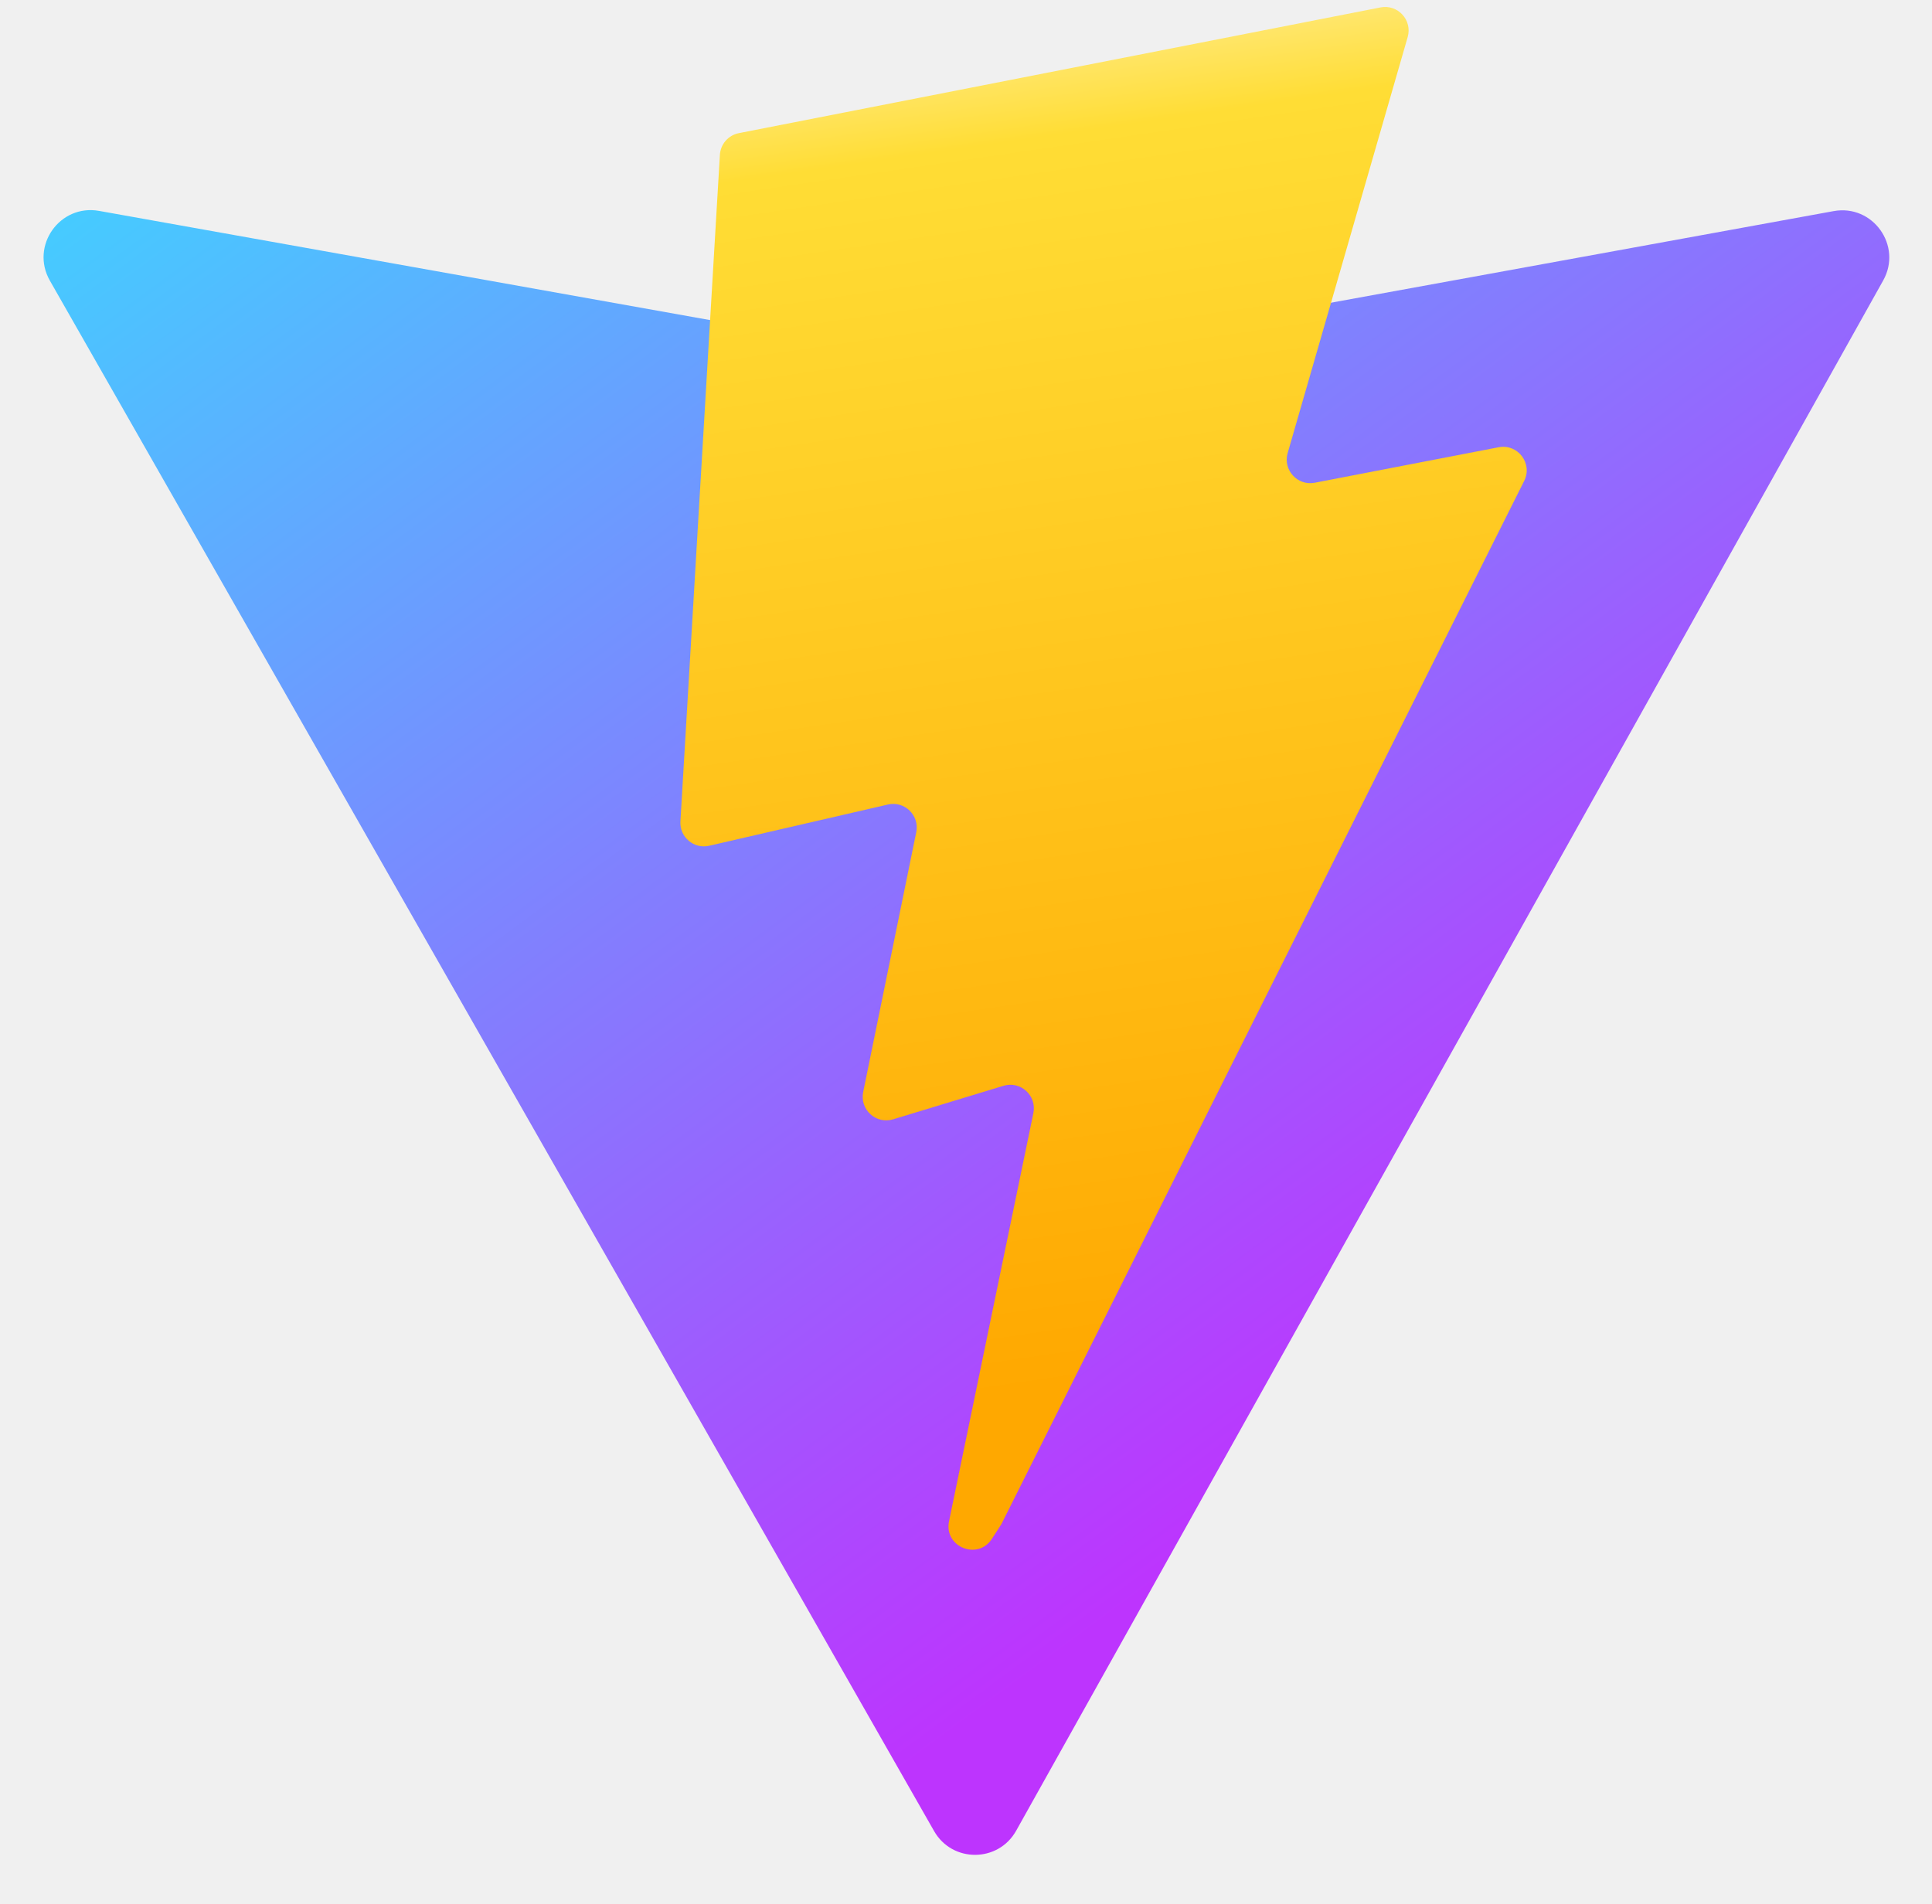
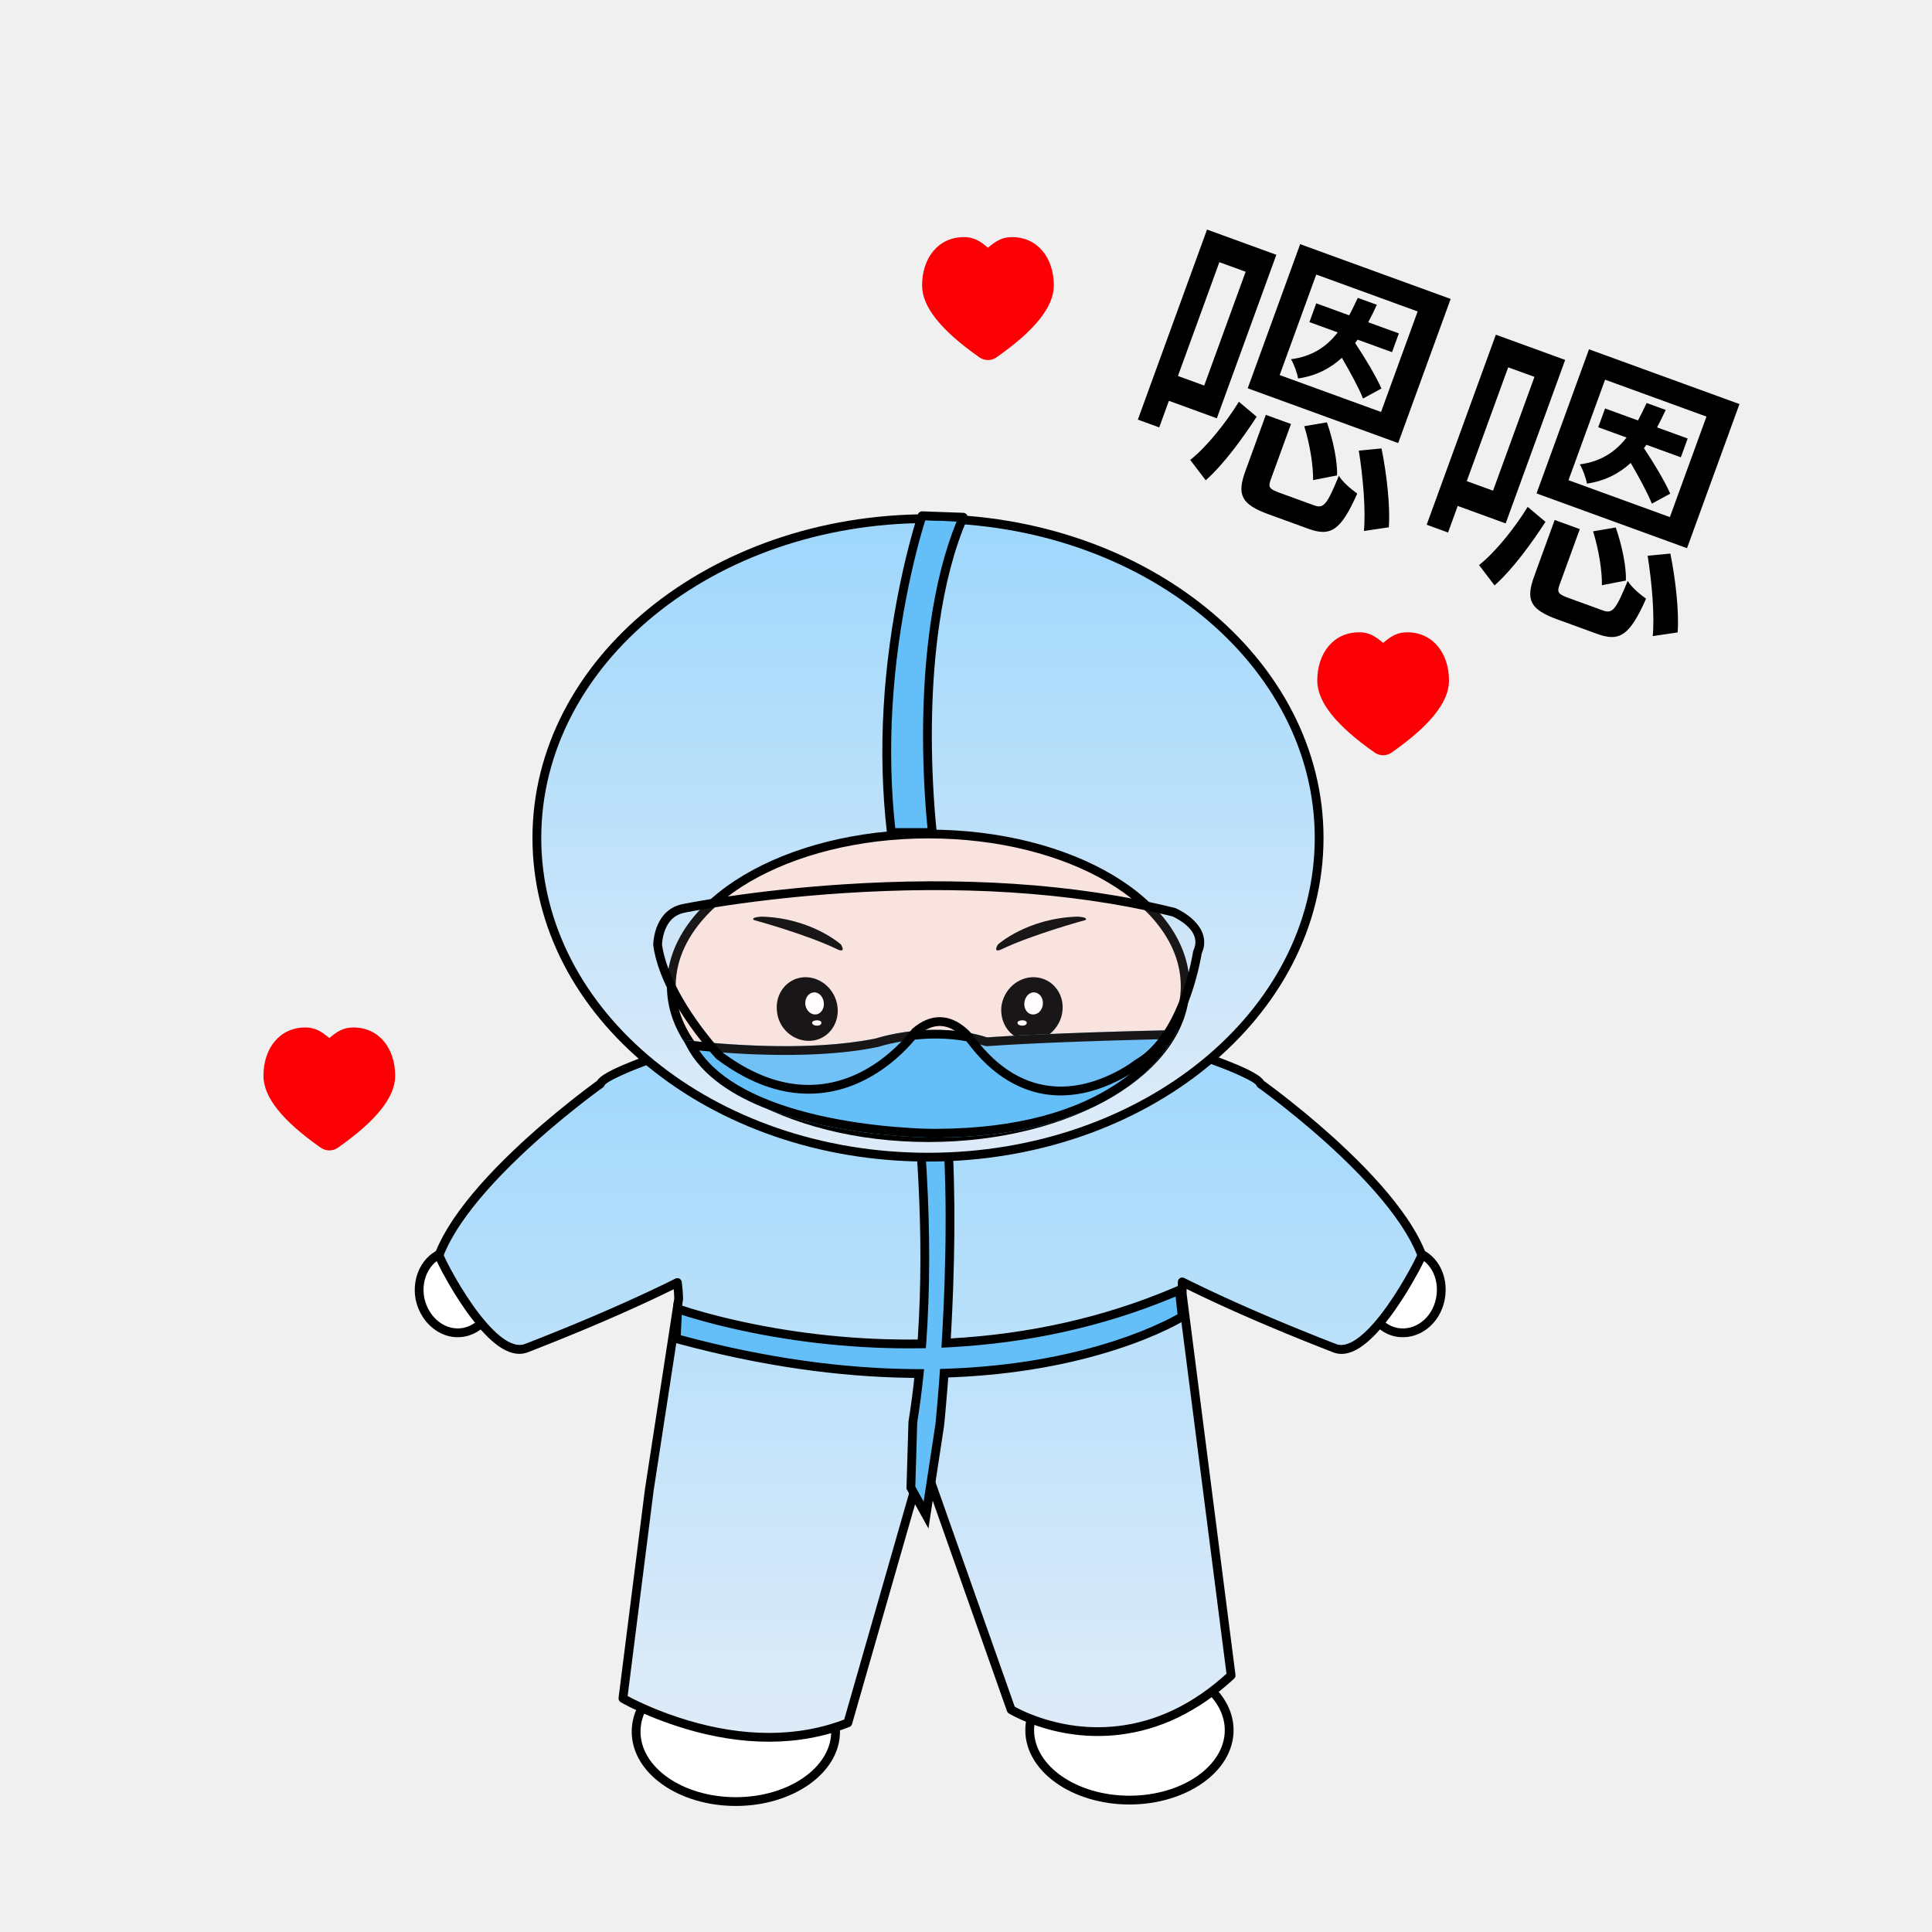
- <svg xmlns="http://www.w3.org/2000/svg" width="410" height="404" viewBox="0 0 410 404" fill="none">
-   <path d="M399.641 59.525L215.643 388.545C211.844 395.338 202.084 395.378 198.228 388.618L10.582 59.556C6.381 52.19 12.68 43.267 21.028 44.759L205.223 77.682C206.398 77.892 207.601 77.89 208.776 77.676L389.119 44.806C397.439 43.289 403.768 52.143 399.641 59.525Z" fill="url(#paint0_linear)" />
-   <path d="M292.965 1.574L156.801 28.255C154.563 28.694 152.906 30.59 152.771 32.866L144.395 174.33C144.198 177.662 147.258 180.248 150.51 179.498L188.42 170.749C191.967 169.931 195.172 173.055 194.443 176.622L183.18 231.775C182.422 235.487 185.907 238.661 189.532 237.56L212.947 230.446C216.577 229.344 220.065 232.527 219.297 236.242L201.398 322.875C200.278 328.294 207.486 331.249 210.492 326.603L212.5 323.5L323.454 102.072C325.312 98.365 322.108 94.137 318.036 94.923L279.014 102.454C275.347 103.161 272.227 99.746 273.262 96.158L298.731 7.867C299.767 4.273 296.636 0.855 292.965 1.574Z" fill="url(#paint1_linear)" />
+ <svg xmlns="http://www.w3.org/2000/svg" version="1.1" viewBox="0 0 440 440" height="440px" width="440px">
  <defs>
-     <linearGradient id="paint0_linear" x1="6" y1="33" x2="235" y2="344" gradientUnits="userSpaceOnUse">
-       <stop stop-color="#41D1FF" />
-       <stop offset="1" stop-color="#BD34FE" />
+     <linearGradient id="linearGradient-1" y2="94.96%" x2="50%" y1="0.456%" x1="50%">
+       <stop offset="0%" stop-color="#9ED7FC" />
+       <stop offset="100%" stop-color="#DDEBF8" />
    </linearGradient>
-     <linearGradient id="paint1_linear" x1="194.651" y1="8.818" x2="236.076" y2="292.989" gradientUnits="userSpaceOnUse">
-       <stop stop-color="#FFEA83" />
-       <stop offset="0.083" stop-color="#FFDD35" />
-       <stop offset="1" stop-color="#FFA800" />
+     <linearGradient id="linearGradient-2" y2="94.96%" x2="50%" y1="0.456%" x1="50%">
+       <stop offset="0%" stop-color="#9ED7FC" />
+       <stop offset="100%" stop-color="#DDEBF8" />
    </linearGradient>
  </defs>
+   <g fill-rule="evenodd" fill="none" stroke-width="1" stroke="none" id="嗯嗯">
+     <g fill-rule="nonzero" transform="translate(60, 41.83078)">
+       <g transform="translate(83.87133, 335.6189)" id="脚">
+         <path fill="#FFFFFF" id="椭圆-4" d="M23.715,1 C36.186,1 46.43,8.126 46.43,16.923 C46.43,25.719 36.186,32.845 23.715,32.845 C11.133,32.845 1,25.719 1,16.923 C1,8.126 11.133,1 23.715,1 Z" />
+         <path fill="#000000" id="椭圆-4备份" d="M23.715,0 C21.582,0 19.514,0.199 17.545,0.574 L16.812,0.722 C7.099,2.812 0,9.21 0,16.923 C0,26.371 10.652,33.845 23.715,33.845 C36.704,33.845 47.43,26.345 47.43,16.923 C47.43,9.231 40.282,2.82 30.591,0.725 L29.859,0.576 C27.896,0.2 25.836,0 23.715,0 Z M23.715,2 C35.721,2 45.43,8.79 45.43,16.923 C45.43,25.056 35.721,31.845 23.715,31.845 C11.636,31.845 2,25.084 2,16.923 C2,8.762 11.636,2 23.715,2 Z" />
+         <path fill="#FFFFFF" id="椭圆-4-拷贝" d="M113.35,0.666 C125.821,0.666 136.065,7.792 136.065,16.589 C136.065,25.385 125.821,32.511 113.35,32.511 C100.879,32.511 90.635,25.385 90.635,16.589 C90.635,7.792 100.879,0.666 113.35,0.666 Z" />
+         <path fill="#000000" id="椭圆-4-拷贝备份" d="M113.35,-0.334 C111.892,-0.334 110.462,-0.24 109.073,-0.058 L108.32,0.049 C97.703,1.69 89.635,8.416 89.635,16.589 C89.635,26.011 100.36,33.511 113.35,33.511 C126.339,33.511 137.065,26.011 137.065,16.589 C137.065,8.416 128.996,1.69 118.38,0.049 L117.626,-0.058 C116.237,-0.24 114.808,-0.334 113.35,-0.334 Z M113.35,1.666 C125.356,1.666 135.065,8.455 135.065,16.589 C135.065,24.722 125.356,31.511 113.35,31.511 C101.343,31.511 91.635,24.722 91.635,16.589 C91.635,8.455 101.343,1.666 113.35,1.666 Z" />
+       </g>
+       <g transform="translate(34.45812, 190.977)" id="衣服">
+         <path fill="#FFFFFF" id="椭圆-504" d="M17.677,59.682 C18.679,64.915 15.784,69.703 11.219,70.594 C6.765,71.484 2.311,68.144 1.198,63.022 C0.195,57.789 3.091,53.001 7.656,52.11 C12.11,51.219 16.564,54.56 17.677,59.682 Z" />
+         <path fill="#000000" id="椭圆-504备份" d="M7.46,51.129 C2.308,52.135 -0.881,57.486 0.215,63.21 C1.442,68.853 6.386,72.58 11.415,71.574 C16.48,70.586 19.647,65.398 18.711,59.784 L18.654,59.469 C17.433,53.851 12.489,50.124 7.46,51.129 Z M16.639,59.63 L16.697,59.883 L16.695,59.87 C17.593,64.558 15.049,68.827 11.027,69.612 C7.126,70.392 3.176,67.415 2.175,62.81 C1.282,58.145 3.825,53.876 7.847,53.092 C11.674,52.326 15.547,55.176 16.639,59.63 Z" />
+         <path fill="#FFFFFF" id="椭圆-504" d="M227.233,52.11 C231.798,53.001 234.582,57.789 233.58,63.022 C232.578,68.144 228.124,71.484 223.559,70.594 C219.105,69.703 216.21,64.915 217.212,59.682 C218.214,54.56 222.779,51.219 227.233,52.11 Z" />
+         <path fill="#000000" id="椭圆-504备份-2" d="M216.23,59.49 C215.138,65.193 218.299,70.562 223.363,71.574 C228.508,72.578 233.459,68.846 234.561,63.214 C235.663,57.463 232.562,52.131 227.429,51.129 C222.369,50.117 217.326,53.889 216.23,59.49 Z M227.037,53.091 C231.034,53.87 233.502,58.114 232.598,62.834 C231.7,67.422 227.758,70.394 223.75,69.612 C219.824,68.827 217.3,64.539 218.194,59.87 C219.085,55.318 223.111,52.305 227.037,53.091 Z" />
+         <path fill="url(#linearGradient-1)" id="形状结合" d="M73.796,1.001 L161.427,1.781 C162.829,3.761 166.433,4.641 168.206,4.964 L168.108,4.008 C168.108,4.008 191.602,11.134 192.604,14.029 C192.604,14.029 222.557,35.297 229.349,53.001 C229.683,52.889 217.435,77.72 209.306,74.157 C190.704,66.938 178.409,60.95 174.788,59.134 L174.788,61.909 L185.923,148.76 C160.87,171.92 135.817,156.554 135.817,156.554 L115.774,99.767 L98.627,159.56 C73.796,169.359 47.407,153.993 47.407,153.993 L53.42,106.448 L60.1,63.022 C60.1,62.148 59.989,60.816 59.815,59.277 C55.866,61.248 43.724,67.117 25.583,74.157 C17.343,77.72 5.095,52.889 5.54,53.001 C12.332,35.297 42.285,14.029 42.285,14.029 C43.287,11.134 66.781,4.008 66.781,4.008 L66.419,7.548 C67.332,5.749 67.895,5.121 67.895,5.121 C76.237,3.988 74.196,1.426 73.842,1.048 L73.818,1.023 C73.804,1.009 73.796,1.001 73.796,1.001 Z" />
+         <path fill="#000000" id="形状结合备份" d="M58.967,60.811 L59.011,61.291 L59.055,61.879 C59.074,62.156 59.086,62.408 59.094,62.633 L59.099,62.946 L52.431,106.296 L46.415,153.868 C46.364,154.266 46.557,154.655 46.904,154.857 L47.349,155.107 L47.917,155.411 L48.554,155.741 C48.665,155.798 48.779,155.855 48.896,155.914 L49.625,156.273 C51.787,157.323 54.235,158.371 56.921,159.35 C69.506,163.934 82.528,165.421 94.737,161.934 C96.178,161.522 97.598,161.042 98.994,160.491 L99.099,160.442 C99.336,160.315 99.513,160.097 99.588,159.836 L115.872,103.051 L134.874,156.887 C134.95,157.103 135.098,157.287 135.294,157.406 L135.496,157.525 L135.902,157.752 L136.339,157.984 L136.828,158.231 C138.044,158.833 139.444,159.434 141.009,159.994 C146.896,162.099 153.427,163.072 160.316,162.283 C169.424,161.239 178.291,157.177 186.602,149.494 L186.685,149.407 C186.866,149.194 186.951,148.913 186.915,148.633 L175.788,61.85 L175.788,60.746 L176.85,61.268 L178.477,62.054 L180.181,62.864 L181.961,63.696 L183.189,64.263 L184.45,64.839 L185.744,65.424 L187.071,66.018 L188.43,66.62 L190.529,67.539 L191.968,68.161 L194.186,69.108 L196.475,70.071 L198.832,71.049 L201.259,72.04 L202.915,72.709 L205.454,73.721 L207.185,74.403 L208.944,75.089 C211.77,76.329 214.926,74.937 218.319,71.558 L218.806,71.062 C219.456,70.382 220.116,69.632 220.783,68.815 L221.284,68.19 C221.452,67.977 221.62,67.761 221.789,67.54 L222.296,66.866 L222.806,66.169 C222.977,65.932 223.148,65.692 223.319,65.448 C225.13,62.87 226.874,60.004 228.379,57.239 L228.75,56.551 L229.095,55.895 L229.41,55.281 L229.691,54.718 L229.91,54.264 L230.069,53.922 L230.19,53.646 L230.27,53.445 L230.317,53.296 L230.34,53.174 L230.357,53.053 L230.359,53.015 L230.355,52.94 C230.353,52.926 230.35,52.911 230.346,52.895 L230.311,52.765 L230.275,52.645 C229.313,50.116 227.865,47.454 225.979,44.671 C222.63,39.73 217.976,34.506 212.345,29.143 C208.154,25.15 203.666,21.31 199.178,17.761 L198.022,16.853 L196.91,15.993 L195.848,15.184 L194.839,14.426 L193.62,13.528 L193.383,13.357 L193.323,13.263 C192.816,12.518 191.67,11.737 189.878,10.849 L189.291,10.565 L188.661,10.274 C188.552,10.225 188.442,10.175 188.33,10.125 L187.635,9.822 L186.897,9.51 L186.115,9.188 L184.862,8.688 C184.013,8.354 183.112,8.012 182.165,7.662 L180.711,7.133 C178.401,6.302 175.952,5.469 173.483,4.662 L171.262,3.946 L168.398,3.051 L168.284,3.023 C167.793,2.933 167.328,3.224 167.167,3.666 L167.149,3.719 L167.079,3.703 C164.861,3.16 163.03,2.315 162.243,1.203 C162.057,0.941 161.757,0.784 161.436,0.781 L73.805,2.86874416e-05 C72.93,-0.006 72.484,1.022 73.038,1.654 L73.12,1.74 C73.293,1.925 73.365,2.129 73.268,2.294 L73.224,2.361 C72.969,2.716 72.335,3.082 71.265,3.414 L70.843,3.536 C70.548,3.617 70.225,3.695 69.874,3.77 L69.325,3.88 C69.23,3.898 69.133,3.915 69.034,3.933 L68.419,4.035 L67.773,4.127 L67.776,4.11 C67.845,3.438 67.247,2.906 66.605,3.023 L66.359,3.091 L64.558,3.651 L62.642,4.262 C59.758,5.191 56.873,6.163 54.178,7.133 L52.724,7.662 C52.014,7.925 51.329,8.183 50.673,8.436 L49.622,8.848 L48.433,9.327 L47.692,9.636 L46.991,9.936 C46.764,10.034 46.544,10.131 46.331,10.227 L45.712,10.512 C45.612,10.559 45.513,10.605 45.417,10.651 L44.858,10.925 C43.154,11.781 42.058,12.54 41.566,13.263 L41.505,13.357 L40.82,13.856 L39.552,14.798 L38.516,15.582 L37.429,16.417 L36.295,17.301 C36.102,17.452 35.907,17.606 35.711,17.761 C31.223,21.31 26.735,25.15 22.544,29.143 C16.913,34.506 12.259,39.73 8.91,44.671 L8.539,45.226 C6.955,47.624 5.702,49.93 4.807,52.135 L4.661,52.503 L4.644,52.535 C4.581,52.66 4.543,52.796 4.532,52.933 C4.52,53.073 4.535,53.177 4.562,53.293 C4.577,53.357 4.598,53.425 4.624,53.5 L4.72,53.75 L4.856,54.066 L5.029,54.447 L5.15,54.703 L5.423,55.263 C5.471,55.361 5.521,55.461 5.573,55.564 L5.9,56.203 L6.256,56.882 C6.318,56.999 6.381,57.116 6.445,57.234 C7.918,59.972 9.667,62.857 11.486,65.448 L11.998,66.168 L12.508,66.864 C12.593,66.978 12.678,67.091 12.762,67.203 L13.268,67.864 C17.896,73.813 22.203,76.708 25.98,75.075 L27.775,74.375 L29.54,73.679 L31.275,72.989 L33.82,71.963 L36.297,70.949 L38.703,69.95 L41.038,68.965 L42.554,68.317 L44.039,67.677 L45.491,67.044 L46.911,66.419 L48.297,65.802 L49.651,65.194 L50.971,64.595 L52.887,63.713 L54.122,63.137 L55.911,62.292 L57.621,61.47 L58.967,60.811 Z M75.313,2.014 L160.941,2.776 L161.112,2.963 C162.582,4.497 165.1,5.414 168.026,5.947 L168.141,5.962 C168.559,5.99 168.933,5.754 169.105,5.401 L169.118,5.367 L171.138,6.006 L171.634,6.165 C174.498,7.088 177.363,8.054 180.034,9.014 C181.259,9.455 182.416,9.885 183.494,10.301 L184.468,10.683 L185.123,10.946 L186.059,11.334 L186.65,11.585 L187.485,11.952 L188.005,12.188 L188.495,12.417 L188.954,12.638 L189.38,12.85 L189.774,13.053 L190.133,13.246 L190.457,13.428 L190.746,13.6 L190.997,13.759 L191.209,13.906 L191.383,14.04 C191.511,14.146 191.597,14.237 191.639,14.313 L191.659,14.356 C191.727,14.553 191.855,14.724 192.025,14.845 L192.886,15.469 L193.644,16.03 L194.642,16.779 C194.813,16.908 194.986,17.04 195.161,17.173 L196.237,17.999 L197.36,18.874 C197.55,19.024 197.743,19.176 197.937,19.33 C202.38,22.843 206.823,26.644 210.966,30.591 C216.501,35.864 221.065,40.987 224.323,45.794 L224.679,46.325 C226.194,48.618 227.385,50.809 228.227,52.883 L228.281,53.02 L228.1,53.413 L227.895,53.839 L227.623,54.383 L227.318,54.977 L226.983,55.613 L226.623,56.282 C225.151,58.986 223.446,61.788 221.682,64.299 L221.183,64.999 L220.688,65.675 C220.606,65.786 220.524,65.895 220.442,66.003 L219.952,66.641 C219.708,66.953 219.466,67.256 219.225,67.549 L218.746,68.121 C215.173,72.313 212.002,74.247 209.708,73.241 L207.987,72.57 L206.295,71.904 L203.811,70.914 L201.392,69.936 L199.816,69.291 L197.508,68.335 L195.267,67.393 L193.81,66.774 L191.682,65.859 L189.623,64.96 L187.634,64.079 L186.347,63.502 L184.475,62.652 L182.674,61.822 L181.514,61.281 L179.834,60.486 L178.755,59.969 L177.197,59.212 L175.714,58.479 C175.554,58.399 175.394,58.319 175.236,58.24 C174.571,57.906 173.788,58.39 173.788,59.134 L173.788,61.909 L173.797,62.036 L184.864,148.371 L185.244,148.025 C177.246,155.42 168.775,159.3 160.089,160.296 C153.529,161.048 147.298,160.119 141.683,158.111 C140.193,157.578 138.864,157.008 137.716,156.439 L137.262,156.209 L136.858,155.995 L136.636,155.872 L116.717,99.434 L116.67,99.32 C116.281,98.521 115.07,98.596 114.813,99.491 L97.803,158.804 L98.26,158.63 C96.924,159.157 95.567,159.617 94.187,160.011 C82.448,163.364 69.83,161.924 57.605,157.471 C54.986,156.517 52.601,155.495 50.498,154.474 L50.138,154.298 L49.464,153.96 L48.85,153.642 L48.483,153.445 L54.412,106.573 L61.089,63.174 L61.1,63.022 L61.099,62.813 L61.084,62.35 L61.056,61.828 C61.05,61.736 61.044,61.642 61.037,61.545 L60.988,60.935 L60.926,60.269 L60.851,59.547 C60.837,59.422 60.823,59.294 60.809,59.165 C60.731,58.474 59.99,58.072 59.368,58.382 L57.834,59.141 L56.768,59.661 L55.669,60.191 L54.537,60.731 L52.776,61.559 L51.561,62.123 L49.677,62.986 L47.721,63.869 L46.377,64.468 L45.001,65.075 L42.879,65.999 L40.686,66.941 L38.424,67.898 L36.878,68.544 L35.302,69.196 L32.881,70.185 L31.23,70.852 L29.549,71.524 L27.84,72.201 L25.221,73.225 C23.013,74.179 20.072,72.556 16.775,68.928 L16.301,68.396 C15.905,67.942 15.503,67.459 15.098,66.949 L14.61,66.325 C14.528,66.218 14.446,66.111 14.364,66.003 L13.87,65.34 L13.373,64.652 C13.29,64.535 13.206,64.417 13.123,64.299 C11.353,61.777 9.644,58.959 8.206,56.287 L7.847,55.612 L7.516,54.974 L7.218,54.382 L6.957,53.845 L6.712,53.318 L6.595,53.05 L6.474,53.359 C7.384,50.987 8.76,48.458 10.566,45.794 C13.823,40.987 18.388,35.864 23.923,30.591 C28.066,26.644 32.509,22.843 36.952,19.33 L38.096,18.431 C38.283,18.285 38.469,18.141 38.652,17.999 L39.727,17.173 L40.752,16.398 L42.003,15.469 L42.864,14.845 C43,14.748 43.109,14.619 43.182,14.471 L43.23,14.356 C43.278,14.218 43.506,14.014 43.892,13.759 L44.143,13.6 C44.188,13.572 44.235,13.544 44.283,13.515 L44.589,13.339 L44.931,13.151 L45.308,12.953 L45.718,12.745 L46.394,12.417 L46.884,12.188 L47.404,11.952 L48.239,11.585 L49.135,11.206 L49.766,10.946 L50.421,10.683 L50.758,10.55 C52.013,10.057 53.385,9.543 54.855,9.014 C57.145,8.191 59.576,7.364 62.028,6.563 L64.233,5.852 L65.632,5.409 L65.425,7.447 C65.312,8.549 66.81,8.989 67.311,8 L67.59,7.466 L67.853,6.992 C67.981,6.769 68.103,6.568 68.218,6.388 L68.44,6.053 L68.776,6.003 C72.276,5.454 74.247,4.574 74.991,3.309 C75.231,2.902 75.333,2.477 75.316,2.057 L75.313,2.014 Z" />
+       </g>
+       <g transform="translate(94.00183, 189.5288)" id="衣服线条">
+         <path fill="#64BEF8" id="形状结合" d="M104.221,0 C104.221,0 104.444,3.563 107.005,5.345 C107.005,5.345 88.118,13.276 60.55,14.047 C63.133,33.66 62.445,58.033 61.469,74.512 C77.877,73.705 96.193,70.411 114.577,62.466 L115.245,68.479 C115.245,68.479 96.573,80.29 61.02,81.376 C60.495,88.643 60.016,93.198 60.016,93.198 L56.899,113.686 L53.447,107.45 L53.892,92.53 C54.484,88.861 54.961,85.155 55.341,81.453 C39.776,81.418 21.285,79.309 0,73.489 L0.334,66.697 C0.334,66.697 23.851,75.228 55.928,74.693 C57.951,46.773 54.931,20.545 54.096,14.091 C40.193,13.896 24.451,11.767 8.017,6.013 C8.017,6.013 9.465,3.229 9.353,0.334 C9.353,0.334 51.665,16.702 104.221,0 Z" />
+         <path fill="#000000" id="形状结合备份-2" d="M105.139,-1.341 L103.918,-0.953 C74.825,8.293 46.828,8.367 22.319,2.946 C18.798,2.167 15.673,1.333 12.982,0.5 L12.207,0.256 L11.157,-0.088 L10.367,-0.361 L9.714,-0.599 L8.295,-1.147 L8.354,0.372 C8.399,1.541 8.164,2.804 7.741,4.055 C7.638,4.358 7.53,4.644 7.421,4.907 L7.263,5.271 L7.183,5.443 L7.13,5.551 L6.597,6.575 L7.687,6.957 L8.778,7.334 C23.333,12.299 38.148,14.756 52.97,15.071 L53.213,15.075 L53.338,16.09 L53.569,18.067 L53.721,19.443 L53.87,20.865 L54.017,22.33 L54.23,24.607 L54.368,26.177 L54.501,27.787 L54.629,29.436 L54.752,31.123 L54.869,32.846 L54.981,34.605 L55.085,36.398 L55.183,38.24 C55.775,49.907 55.787,61.583 55.053,72.845 L54.993,73.704 L55.912,73.693 C41.595,73.931 27.926,72.411 15.421,69.729 C11.355,68.857 7.714,67.924 4.549,66.991 L3.636,66.718 L2.792,66.457 L2.018,66.21 L1.321,65.98 L0.675,65.757 L-0.598,65.295 L-1.038,74.242 L1.03,74.804 C19.541,79.762 36.905,82.194 53.088,82.434 L54.229,82.447 L54.346,81.351 C53.958,85.134 53.479,88.81 52.905,92.371 L52.893,92.5 L52.439,107.695 L57.446,116.739 L61.005,93.348 L61.129,92.122 L61.317,90.102 L61.508,87.93 L61.7,85.612 L61.891,83.157 L61.951,82.345 L63.233,82.295 C77.331,81.685 89.743,79.384 100.426,75.918 C104.844,74.485 108.659,72.948 111.864,71.408 C112.286,71.205 112.686,71.007 113.065,70.816 L113.792,70.44 C114.025,70.318 114.248,70.199 114.461,70.082 L114.982,69.793 L115.353,69.58 L115.779,69.324 L116.308,68.99 L115.421,61.012 L114.18,61.548 L113.15,61.988 C97.003,68.816 79.997,72.48 62.532,73.454 L62.68,70.763 C62.703,70.339 62.724,69.915 62.746,69.492 L62.867,66.96 L62.975,64.443 L63.071,61.941 C63.68,44.903 63.365,29.036 61.778,15.798 L61.681,15.011 L63.054,14.958 C73.735,14.491 83.814,12.963 93.073,10.697 C97.019,9.732 100.542,8.697 103.598,7.661 L104.484,7.356 C104.626,7.306 104.766,7.257 104.902,7.208 L105.688,6.924 L106.799,6.504 L107.392,6.267 L109.069,5.562 L107.576,4.524 C106.936,4.079 106.425,3.461 106.032,2.705 C105.716,2.099 105.494,1.44 105.352,0.779 L105.29,0.467 L105.249,0.209 C105.243,0.17 105.239,0.135 105.235,0.102 L105.219,-0.062 L105.139,-1.341 Z M103.407,1.303 L103.436,1.432 C103.599,2.111 103.861,2.867 104.258,3.629 L104.424,3.932 C104.595,4.23 104.783,4.513 104.989,4.78 L105.157,4.987 L104.621,5.184 L103.822,5.469 C103.683,5.517 103.542,5.566 103.397,5.616 L102.956,5.767 C99.954,6.785 96.485,7.803 92.598,8.755 C82.758,11.162 71.975,12.727 60.522,13.048 L59.414,13.079 L59.559,14.178 C60.672,22.635 61.234,32.269 61.341,42.66 L61.357,44.898 C61.363,46.397 61.36,47.912 61.348,49.44 L61.324,51.742 L61.287,54.063 C61.25,56.006 61.2,57.967 61.137,59.946 L61.056,62.329 C61.026,63.125 60.995,63.925 60.962,64.726 L60.857,67.139 L60.739,69.564 L60.611,72.003 C60.588,72.41 60.565,72.818 60.542,73.226 L60.405,75.565 L61.518,75.511 L62.647,75.451 C79.953,74.486 96.826,70.909 112.884,64.268 L113.731,63.913 L114.179,67.948 L113.801,68.163 L113.187,68.498 L112.515,68.85 C112.399,68.911 112.279,68.971 112.158,69.033 L111.399,69.411 C111.267,69.475 111.134,69.54 110.997,69.605 C107.872,71.107 104.14,72.611 99.808,74.016 C89.031,77.513 76.447,79.807 62.097,80.339 L60.088,80.404 L59.897,83.007 L59.77,84.651 L59.579,87.005 L59.389,89.217 L59.209,91.181 L59.022,93.093 L56.351,110.632 L54.454,107.207 L54.889,92.625 L54.879,92.689 C55.46,89.09 55.944,85.375 56.336,81.555 L56.448,80.456 L55.343,80.453 L54.231,80.447 C37.897,80.308 20.325,77.902 1.546,72.872 L1.038,72.734 L1.267,68.069 L2.191,68.365 C2.329,68.408 2.469,68.452 2.613,68.496 L3.509,68.769 C3.665,68.815 3.823,68.862 3.984,68.909 C7.195,69.856 10.885,70.802 15.001,71.685 C27.648,74.397 41.466,75.934 55.945,75.692 L56.86,75.677 L56.926,74.765 C57.831,62.273 57.807,49.259 57.082,36.287 L56.977,34.483 L56.865,32.713 L56.747,30.98 L56.623,29.283 L56.494,27.624 L56.36,26.004 L56.222,24.424 L56.079,22.885 L55.933,21.388 L55.784,19.935 L55.556,17.839 L55.401,16.499 L55.245,15.207 L54.977,13.103 L54.11,13.091 L53.013,13.072 C38.775,12.769 24.547,10.464 10.557,5.822 L9.371,5.422 L9.456,5.199 C9.516,5.041 9.576,4.873 9.635,4.695 L9.765,4.296 C10.013,3.495 10.193,2.688 10.286,1.887 L10.301,1.732 L10.861,1.922 L11.596,2.161 L12.391,2.411 C15.133,3.26 18.311,4.108 21.888,4.899 C46.165,10.268 73.806,10.316 102.562,1.563 L103.407,1.303 Z" />
+       </g>
+       <g transform="translate(61.26778, 74.62239)" id="头">
+         <path fill="url(#linearGradient-2)" id="帽子" d="M90.078,1.666 C139.294,1.666 179.156,34.179 179.156,74.376 C179.156,114.572 139.294,147.086 90.078,147.086 C40.862,147.086 1,114.572 1,74.376 C1,34.179 40.862,1.666 90.078,1.666 Z" />
+         <path fill="#000000" id="帽子备份" d="M90.078,0.666 C40.34,0.666 0,33.586 0,74.376 C0,115.166 40.34,148.086 90.078,148.086 C139.816,148.086 180.156,115.166 180.156,74.376 C180.156,33.586 139.816,0.666 90.078,0.666 Z M90.078,2.666 C138.791,2.666 178.156,34.79 178.156,74.376 C178.156,113.962 138.791,146.086 90.078,146.086 C41.365,146.086 2,113.962 2,74.376 C2,34.79 41.365,2.666 90.078,2.666 Z" />
+         <path fill="#64BEF8" id="蓝色" d="M98.095,2.334 C85.847,30.505 91.08,73.147 91.08,73.147 C85.513,73.147 81.727,73.147 81.727,73.147 C77.273,34.732 88.742,2 88.742,2 L98.095,2.334 Z" />
+         <path fill="#000000" id="蓝色备份" d="M98.131,0.335 L88.778,0.001 C88.336,-0.015 87.937,0.26 87.795,0.678 L87.513,1.551 L87.336,2.119 L87.003,3.228 L86.646,4.461 L86.522,4.899 C85.574,8.283 84.626,12.141 83.742,16.405 C79.961,34.634 78.507,54.059 80.734,73.262 C80.792,73.766 81.219,74.147 81.727,74.147 L91.08,74.147 C91.68,74.147 92.144,73.623 92.073,73.028 L91.954,71.931 L91.902,71.403 L91.805,70.371 L91.709,69.267 L91.568,67.479 L91.522,66.849 C90.577,53.544 90.708,39.183 92.653,25.715 C93.967,16.617 96.055,8.533 99.012,1.733 C99.293,1.086 98.835,0.36 98.131,0.335 Z M89.459,2.026 L96.61,2.281 L96.563,2.398 C93.853,9.059 91.919,16.806 90.674,25.429 C88.705,39.061 88.573,53.555 89.527,66.991 L89.62,68.247 L89.716,69.435 L89.813,70.552 L89.965,72.146 L82.621,72.146 L82.72,73.032 C80.521,54.064 81.96,34.846 85.7,16.811 C86.512,12.894 87.378,9.327 88.248,6.162 L88.57,5.007 L88.806,4.186 L89.141,3.056 L89.459,2.026 Z" />
+         <path fill="#F8E3DE" id="椭圆-5" d="M90.189,73.485 C122.48,73.485 148.647,88.962 148.647,108.114 C148.647,127.155 122.48,142.632 90.189,142.632 C57.899,142.632 31.621,127.155 31.621,108.114 C31.621,88.962 57.899,73.485 90.189,73.485 Z" />
+         <path fill="#000000" id="椭圆-5备份" d="M90.189,72.485 C57.384,72.485 30.621,88.29 30.621,108.114 C30.621,127.845 57.413,143.632 90.189,143.632 C122.945,143.632 149.647,127.857 149.647,108.114 C149.647,88.278 122.974,72.485 90.189,72.485 Z M90.189,74.485 C122.014,74.485 147.647,89.663 147.647,108.114 C147.647,126.471 121.985,141.632 90.189,141.632 C58.373,141.632 32.621,126.458 32.621,108.114 C32.621,89.676 58.344,74.485 90.189,74.485 Z" />
+         <g transform="translate(50.25652, 92.30287)" id="左眼">
+           <path fill="#000000" id="形状-11" d="M1.963,0 C13.321,0.334 20.002,6.347 20.002,6.347 C21.226,8.462 19.222,7.46 19.222,7.46 C12.096,4.009 0.182,0.779 0.182,0.779 C-0.709,0.111 1.963,0 1.963,0 Z" />
+           <path fill="#000000" id="椭圆-1" d="M11.539,13.807 C15.325,13.584 18.777,16.591 19.222,20.599 C19.668,24.608 16.884,28.06 13.098,28.282 C9.201,28.505 5.749,25.499 5.415,21.49 C4.97,17.482 7.753,14.03 11.539,13.807 Z" />
+           <path fill="#FFFFFF" id="椭圆-2" d="M13.766,17.259 C14.991,17.148 15.993,18.261 16.104,19.709 C16.216,21.045 15.325,22.27 14.212,22.27 C13.098,22.381 11.985,21.267 11.873,19.931 C11.762,18.484 12.653,17.37 13.766,17.259 Z" />
+           <path fill="#FFFFFF" id="椭圆-3-拷贝" d="M14.546,23.606 C15.102,23.606 15.548,23.828 15.548,24.162 C15.548,24.608 15.102,24.831 14.546,24.831 C13.989,24.831 13.432,24.608 13.432,24.162 C13.432,23.828 13.989,23.606 14.546,23.606 Z" />
+         </g>
+         <g transform="translate(105.6043, 92.30287)" id="右眼">
+           <path fill="#000000" id="形状-11" d="M20.328,0.779 C20.328,0.779 8.413,4.009 1.176,7.46 C1.176,7.46 -0.828,8.462 0.396,6.347 C0.396,6.347 7.077,0.334 18.546,0 C18.546,0 21.107,0.111 20.328,0.779 L20.328,0.779 Z" />
+           <path fill="#000000" id="椭圆-1" d="M15.094,21.49 C14.649,25.499 11.197,28.505 7.411,28.282 C3.514,28.06 0.842,24.608 1.176,20.599 C1.621,16.591 5.073,13.584 8.859,13.807 C12.756,14.03 15.54,17.482 15.094,21.49 Z" />
+           <path fill="#FFFFFF" id="椭圆-2" d="M10.64,19.931 C10.529,21.267 9.527,22.381 8.302,22.27 C7.189,22.27 6.298,21.045 6.409,19.709 C6.521,18.261 7.523,17.148 8.748,17.259 C9.861,17.37 10.752,18.484 10.64,19.931 Z" />
+           <path fill="#FFFFFF" id="椭圆-3-拷贝" d="M5.964,23.606 C6.521,23.606 6.966,23.828 6.966,24.162 C6.966,24.608 6.521,24.831 5.964,24.831 C5.407,24.831 4.85,24.608 4.85,24.162 C4.85,23.828 5.407,23.606 5.964,23.606 Z" />
+         </g>
+         <path fill="#64BEF8" id="口罩" d="M34.404,120.362 C34.404,120.362 60.014,123.814 78.275,120.028 C78.275,120.028 90.969,115.797 103.551,119.806 C103.551,119.806 116.022,118.804 146.865,118.136 C146.865,118.136 137.512,142.743 91.192,142.632 C91.192,142.632 43.757,142.632 34.404,120.362 Z" />
+         <path fill="#000000" id="口罩备份" d="M103.551,119.806 L105.602,119.663 L109.277,119.445 L112.824,119.261 L116.799,119.076 L121.545,118.88 L125.149,118.746 L129.114,118.611 L134.975,118.432 L139.813,118.302 L145.037,118.176 L146.865,118.136 L146.758,118.391 L146.628,118.676 L146.51,118.92 L146.284,119.363 L146.099,119.706 L145.885,120.085 L145.641,120.499 C145.598,120.57 145.553,120.643 145.507,120.717 L145.216,121.178 L144.893,121.668 C140.354,128.387 126.8,142.366 92.488,142.629 L90.855,142.629 L89.908,142.611 L88.751,142.575 L87.669,142.53 L86.419,142.467 L85.013,142.382 L83.994,142.311 L82.916,142.228 L81.781,142.131 L80.593,142.021 L79.357,141.895 C79.147,141.873 78.935,141.85 78.722,141.827 L77.419,141.676 C62.646,139.902 40.483,134.835 34.404,120.362 L35.454,120.493 L37.214,120.691 L39.019,120.875 L40.806,121.039 L42.403,121.173 L43.69,121.271 L45.515,121.397 L46.959,121.485 L48.461,121.566 L49.492,121.615 L50.545,121.66 L52.162,121.716 L53.263,121.747 L54.944,121.781 L56.083,121.795 L57.814,121.802 C58.007,121.802 58.201,121.801 58.396,121.8 L59.567,121.79 C59.959,121.785 60.352,121.778 60.746,121.77 L61.931,121.741 C62.327,121.729 62.723,121.716 63.121,121.701 L64.313,121.651 C64.512,121.642 64.711,121.632 64.91,121.622 L66.104,121.555 C70.083,121.311 74.044,120.868 77.725,120.14 L78.279,120.027 L78.538,119.946 L79.061,119.793 L79.696,119.62 L80.326,119.461 L81.057,119.289 L81.669,119.155 L82.107,119.065 L82.804,118.929 L83.295,118.84 L83.807,118.752 L84.612,118.625 L85.459,118.506 L86.045,118.432 L86.649,118.363 L87.269,118.3 L87.904,118.243 L88.554,118.194 L89.218,118.152 C89.33,118.146 89.443,118.14 89.556,118.135 L90.239,118.107 L90.935,118.088 L91.643,118.08 C93.664,118.073 95.814,118.199 98.022,118.53 L98.804,118.656 C100.371,118.925 101.962,119.299 103.551,119.806 Z M82.553,121.015 C81.708,121.185 80.935,121.364 80.242,121.545 L79.516,121.742 L78.908,121.926 C78.833,121.951 78.758,121.971 78.681,121.987 C74.73,122.806 70.287,123.331 65.439,123.597 C57.617,124.025 49.264,123.766 41.136,123.075 L39.765,122.954 L38.457,122.829 L37.976,122.781 L38.076,122.931 C42.735,129.744 52.177,134.535 64.968,137.501 L65.57,137.639 C71.073,138.881 76.828,139.706 82.524,140.188 C83.819,140.298 85.063,140.386 86.248,140.454 L87.641,140.527 L88.66,140.57 L89.894,140.61 L90.872,140.629 L91.075,140.631 L92.036,140.631 C110.429,140.557 124.082,136.563 133.734,129.884 C137.255,127.448 140.024,124.792 142.133,122.069 C142.567,121.509 142.953,120.974 143.294,120.467 L143.462,120.213 L139.204,120.318 L135.402,120.421 L131.738,120.529 L128.211,120.642 L123.132,120.821 L119.388,120.968 L115.257,121.147 L113.338,121.238 L109.788,121.42 L107.367,121.557 L104.593,121.735 L103.711,121.799 C103.452,121.82 103.192,121.79 102.944,121.711 L102.635,121.615 C96.145,119.621 89.146,119.689 82.553,121.015 Z" />
+         <path fill="#F9E2DC" fill-opacity="0.1" id="护目镜" d="M34.516,90.41 C34.516,90.41 93.418,78.273 146.086,91.301 C146.086,91.301 154.103,94.753 151.431,100.431 C151.431,100.431 148.647,119.583 137.735,125.818 C137.735,125.818 116.467,142.855 99.765,120.251 C99.765,120.251 94.309,112.457 87.183,118.581 C87.183,118.581 69.256,143.968 42.533,123.926 C42.533,123.926 30.173,110.787 28.503,98.761 C28.503,98.761 28.503,91.523 34.516,90.41 L34.516,90.41 Z" />
+         <path fill="#000000" id="护目镜备份" d="M70.485,84.972 C61.134,85.589 52.353,86.556 44.396,87.728 L42.907,87.951 L41.478,88.173 L40.111,88.393 L38.18,88.718 L36.604,88.996 L34.841,89.326 L34.314,89.431 C31.543,89.943 29.652,91.647 28.547,94.104 C28.087,95.124 27.795,96.206 27.633,97.285 C27.609,97.448 27.589,97.602 27.572,97.746 L27.532,98.15 C27.521,98.274 27.514,98.388 27.51,98.49 L27.503,98.761 L27.512,98.899 C27.646,99.861 27.847,100.844 28.112,101.849 C29.249,106.153 31.521,110.712 34.591,115.342 C36.167,117.717 37.853,119.96 39.54,122.003 L40.117,122.694 C40.21,122.804 40.303,122.913 40.394,123.019 L40.923,123.63 L41.409,124.178 L41.748,124.551 C41.769,124.573 41.787,124.593 41.804,124.611 L41.933,124.726 C50.009,130.783 57.844,133.197 65.321,132.523 C71.229,131.99 76.581,129.577 81.307,125.895 C83.188,124.429 84.84,122.86 86.252,121.288 C86.648,120.847 87.003,120.43 87.316,120.044 L87.648,119.626 L87.921,119.266 L87.835,119.339 C91.263,116.393 94.364,116.704 97.199,119.017 C97.692,119.419 98.13,119.851 98.507,120.282 L98.705,120.514 L98.851,120.697 L98.946,120.825 C101.859,124.768 105.017,127.694 108.396,129.694 C116.431,134.45 125,133.769 133.112,129.795 C134.526,129.102 135.807,128.359 136.933,127.615 L137.385,127.31 C137.457,127.26 137.527,127.212 137.594,127.164 L137.977,126.889 L138.299,126.646 L138.231,126.687 C142.395,124.307 145.681,120.066 148.223,114.509 C149.618,111.459 150.702,108.2 151.514,104.943 C151.798,103.803 152.028,102.744 152.209,101.792 L152.334,101.103 L152.398,100.716 L152.335,100.857 C153.525,98.329 153.014,95.946 151.275,93.881 C150.133,92.525 148.613,91.455 147.057,90.659 L146.77,90.516 L146.481,90.382 L146.326,90.33 C123.171,84.602 97.216,83.209 70.485,84.972 Z M144.657,91.982 L145.759,92.25 L145.983,92.357 L146.153,92.442 C149.776,94.297 151.98,96.914 150.526,100.005 C150.484,100.095 150.455,100.19 150.441,100.287 L150.363,100.764 L150.244,101.419 C150.07,102.335 149.848,103.357 149.573,104.459 C148.789,107.605 147.743,110.75 146.404,113.677 C144.021,118.888 140.98,122.812 137.239,124.95 L137.11,125.038 L136.794,125.277 C136.52,125.478 136.198,125.703 135.83,125.946 C134.773,126.645 133.566,127.345 132.232,127.999 C124.668,131.705 116.778,132.331 109.415,127.973 C106.274,126.114 103.314,123.371 100.57,119.657 C100.184,119.106 99.467,118.286 98.463,117.467 C94.939,114.592 90.775,114.175 86.531,117.822 C86.469,117.876 86.414,117.937 86.366,118.004 L86.067,118.402 L85.972,118.522 C85.634,118.952 85.23,119.433 84.764,119.952 C83.427,121.439 81.86,122.928 80.077,124.317 C75.634,127.78 70.629,130.036 65.142,130.531 L64.714,130.566 C58.015,131.055 50.968,128.871 43.603,123.474 L43.201,123.176 L42.787,122.719 L42.174,122.022 C42.088,121.923 42.001,121.821 41.913,121.718 L41.367,121.072 C41.273,120.96 41.178,120.846 41.083,120.73 C39.438,118.738 37.792,116.549 36.258,114.236 C33.298,109.773 31.119,105.399 30.046,101.338 L29.906,100.783 C29.773,100.232 29.663,99.689 29.574,99.155 L29.504,98.692 L29.508,98.561 C29.51,98.522 29.513,98.48 29.516,98.435 L29.541,98.137 C29.547,98.082 29.553,98.025 29.56,97.965 L29.611,97.582 C29.748,96.671 29.993,95.762 30.37,94.924 C31.187,93.109 32.489,91.89 34.429,91.449 L35.379,91.259 L36.961,90.964 L37.915,90.794 L39.143,90.582 L40.436,90.366 L41.792,90.148 L43.209,89.928 L44.688,89.706 C52.594,88.542 61.322,87.581 70.616,86.968 C96.701,85.247 122.029,86.553 144.657,91.982 Z" />
+       </g>
+       <g fill="#FB0004" transform="translate(0, 12.16922)" id="爱心">
+         <path d="M20.477,180 C26.28,180 30,184.696 30,191.015 C30,195.92 25.602,201.321 16.937,207.389 C15.772,208.204 14.228,208.204 13.063,207.389 C4.398,201.321 0,195.92 0,191.015 C0,184.696 3.72,180 9.523,180 C11.619,180 13.041,180.739 15,182.416 C16.96,180.739 18.381,180 20.477,180 Z" />
+         <path id="爱心备份" d="M170.477,0 C176.28,0 180,4.696 180,11.015 C180,15.92 175.602,21.321 166.937,27.389 C165.772,28.204 164.228,28.204 163.063,27.389 C154.398,21.321 150,15.92 150,11.015 C150,4.696 153.72,0 159.523,0 C161.619,0 163.041,0.739 165,2.416 C166.96,0.739 168.381,0 170.477,0 Z" />
+         <path id="爱心备份-2" d="M260.477,90 C266.28,90 270,94.696 270,101.015 C270,105.92 265.602,111.321 256.937,117.389 C255.772,118.204 254.228,118.204 253.063,117.389 C244.398,111.321 240,105.92 240,101.015 C240,94.696 243.72,90 249.523,90 C251.619,90 253.041,90.739 255,92.416 C256.96,90.739 258.381,90 260.477,90 Z" />
+       </g>
+       <path transform="translate(268.06, 57.47565) rotate(20) translate(-268.06, -57.47565)" fill="#000000" d="M259.555,62.271 L259.555,27.341 L223.085,27.341 L223.085,62.271 L259.555,62.271 Z M207.195,77.531 L207.195,71.091 L218.815,71.091 L218.815,31.471 L202.015,31.471 L202.015,77.531 L207.195,77.531 Z M253.465,56.951 L228.895,56.951 L228.895,32.591 L253.465,32.591 L253.465,56.951 Z M233.095,56.251 C236.735,54.291 239.185,51.631 240.865,48.411 C243.735,50.791 246.885,53.591 248.565,55.481 L251.715,51.911 C249.755,49.811 245.765,46.591 242.545,44.211 L242.825,43.301 L251.155,43.301 L251.155,38.751 L243.735,38.751 C243.945,37.281 244.085,35.881 244.225,34.341 L239.605,34.341 C239.465,35.881 239.325,37.351 239.115,38.751 L231.135,38.751 L231.135,43.301 L237.995,43.301 C236.735,47.291 234.285,50.511 230.085,52.681 C231.065,53.451 232.535,55.201 233.095,56.251 Z M213.565,65.071 L207.195,65.071 L207.195,37.491 L213.565,37.491 L213.565,65.071 Z M244.225,76.831 L248.985,73.961 C248.075,71.021 245.345,66.611 242.685,63.391 L238.135,65.981 C240.725,69.341 243.245,73.891 244.225,76.831 Z M259.065,83.761 L264.105,81.031 C262.915,76.691 259.555,69.831 256.405,64.721 L251.715,66.961 C254.725,72.351 257.945,79.351 259.065,83.761 Z M221.265,85.231 C223.925,80.331 225.955,73.121 227.215,67.661 L222.245,65.841 C221.125,71.231 218.955,77.881 216.365,82.081 L221.265,85.231 Z M247.025,87.611 C252.485,87.611 254.095,85.371 254.725,76.271 C253.185,75.851 250.665,74.941 249.405,73.891 C249.13,80.978 248.719,82.113 246.511,82.15 L238.135,82.151 C235.545,82.151 235.125,81.871 235.125,80.051 L235.125,66.541 L229.035,66.541 L229.035,80.121 C229.035,85.861 230.645,87.611 237.365,87.611 L247.025,87.611 Z M329.555,62.271 L329.555,27.341 L293.085,27.341 L293.085,62.271 L329.555,62.271 Z M277.195,77.531 L277.195,71.091 L288.815,71.091 L288.815,31.471 L272.015,31.471 L272.015,77.531 L277.195,77.531 Z M323.465,56.951 L298.895,56.951 L298.895,32.591 L323.465,32.591 L323.465,56.951 Z M303.095,56.251 C306.735,54.291 309.185,51.631 310.865,48.411 C313.735,50.791 316.885,53.591 318.565,55.481 L321.715,51.911 C319.755,49.811 315.765,46.591 312.545,44.211 L312.825,43.301 L321.155,43.301 L321.155,38.751 L313.735,38.751 C313.945,37.281 314.085,35.881 314.225,34.341 L309.605,34.341 C309.465,35.881 309.325,37.351 309.115,38.751 L301.135,38.751 L301.135,43.301 L307.995,43.301 C306.735,47.291 304.285,50.511 300.085,52.681 C301.065,53.451 302.535,55.201 303.095,56.251 Z M283.565,65.071 L277.195,65.071 L277.195,37.491 L283.565,37.491 L283.565,65.071 Z M314.225,76.831 L318.985,73.961 C318.075,71.021 315.345,66.611 312.685,63.391 L308.135,65.981 C310.725,69.341 313.245,73.891 314.225,76.831 Z M329.065,83.761 L334.105,81.031 C332.915,76.691 329.555,69.831 326.405,64.721 L321.715,66.961 C324.725,72.351 327.945,79.351 329.065,83.761 Z M291.265,85.231 C293.925,80.331 295.955,73.121 297.215,67.661 L292.245,65.841 C291.125,71.231 288.955,77.881 286.365,82.081 L291.265,85.231 Z M317.025,87.611 C322.485,87.611 324.095,85.371 324.725,76.271 C323.185,75.851 320.665,74.941 319.405,73.891 C319.13,80.978 318.719,82.113 316.511,82.15 L308.135,82.151 C305.545,82.151 305.125,81.871 305.125,80.051 L305.125,66.541 L299.035,66.541 L299.035,80.121 C299.035,85.861 300.645,87.611 307.365,87.611 L317.025,87.611 Z" />
+     </g>
+   </g>
</svg>
